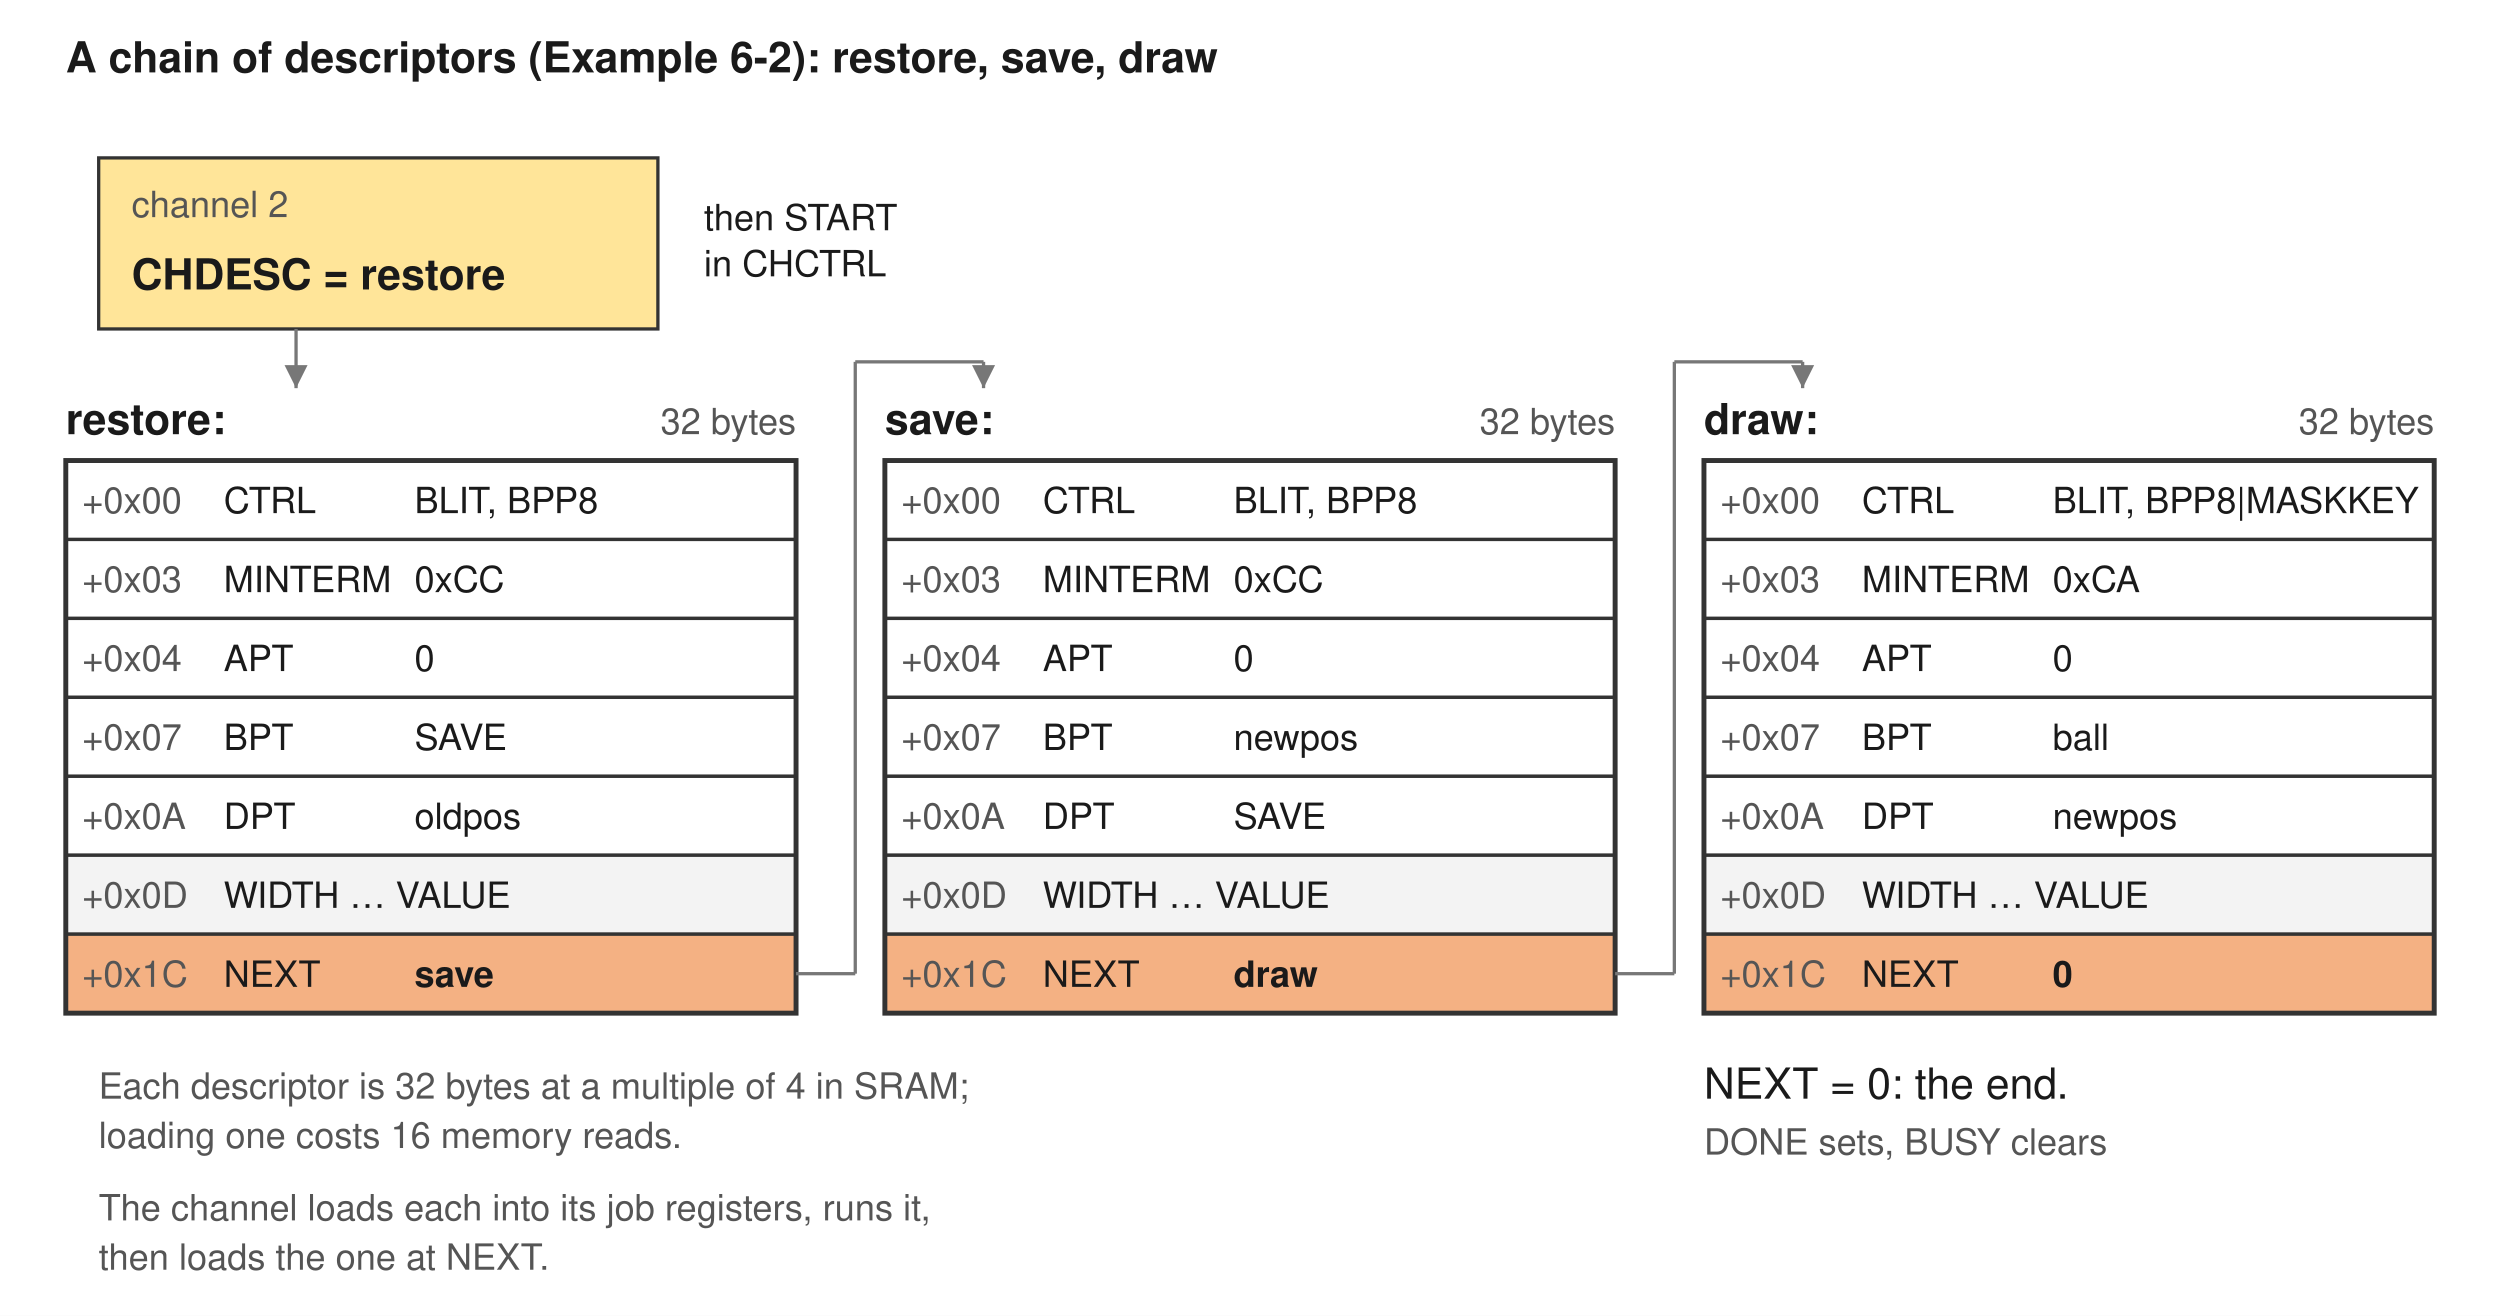
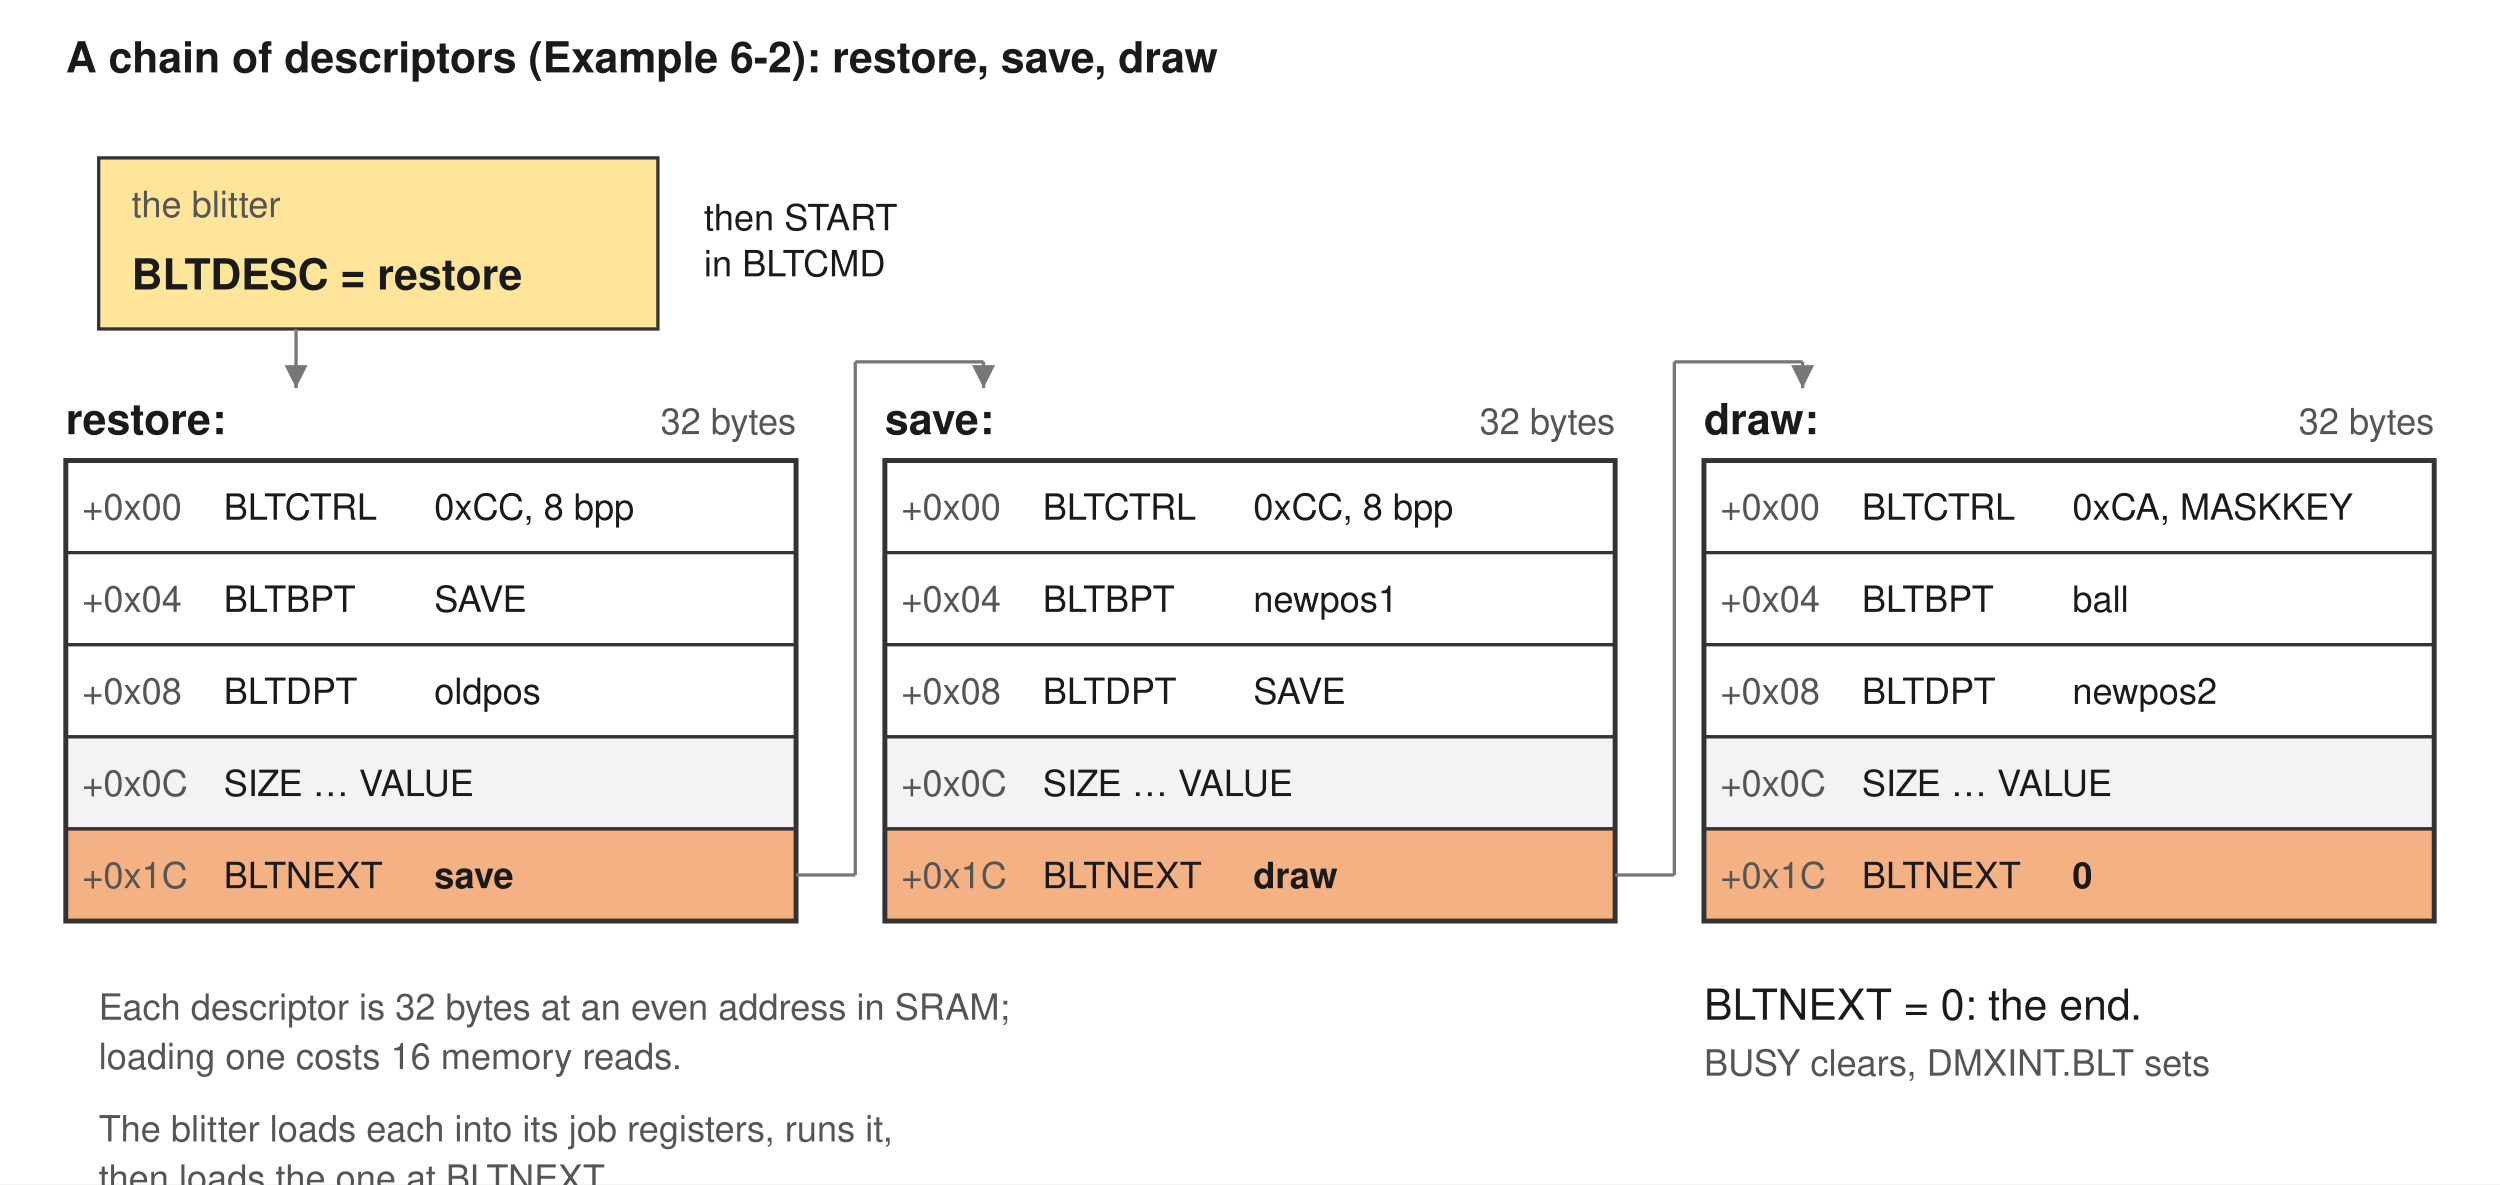
- <svg xmlns="http://www.w3.org/2000/svg" width="760" height="400" viewBox="0 0 760 400" font-family="Helvetica, Arial, sans-serif" font-size="13">
+ <svg xmlns="http://www.w3.org/2000/svg" width="760" height="360" viewBox="0 0 760 360" font-family="Helvetica, Arial, sans-serif" font-size="13">
  <defs>
    <marker id="ah" viewBox="0 0 10 10" refX="10" refY="5" markerWidth="7" markerHeight="7" orient="auto">
      <path d="M0,0 L10,5 L0,10 z" fill="#777" />
    </marker>
    <marker id="ahs" viewBox="0 0 10 10" refX="0" refY="5" markerWidth="7" markerHeight="7" orient="auto">
      <path d="M10,0 L0,5 L10,10 z" fill="#777" />
    </marker>
  </defs>
-   <rect width="760" height="400" fill="#ffffff" />
+   <rect width="760" height="360" fill="#ffffff" />
  <text x="20" y="22" font-size="13" text-anchor="start" fill="#1a1a1a" font-weight="bold">A chain of descriptors (Example 6-2): restore, save, draw</text>
  <rect x="30" y="48" width="170" height="52" fill="#ffe599" stroke="#333" stroke-width="1" />
-   <text x="40" y="66" font-size="11" text-anchor="start" fill="#555">channel 2</text>
-   <text x="40" y="88" font-size="13" text-anchor="start" fill="#1a1a1a" font-weight="bold">CHDESC = restore</text>
+   <text x="40" y="66" font-size="11" text-anchor="start" fill="#555">the blitter</text>
+   <text x="40" y="88" font-size="13" text-anchor="start" fill="#1a1a1a" font-weight="bold">BLTDESC = restore</text>
  <text x="214" y="70" font-size="11" text-anchor="start" fill="#1a1a1a">then START</text>
-   <text x="214" y="84" font-size="11" text-anchor="start" fill="#1a1a1a">in CHCTRL</text>
+   <text x="214" y="84" font-size="11" text-anchor="start" fill="#1a1a1a">in BLTCMD</text>
  <line x1="90" y1="100" x2="90" y2="118" stroke="#777" stroke-width="1" marker-end="url(#ah)" />
  <text x="20" y="132" font-size="13" text-anchor="start" fill="#1a1a1a" font-weight="bold">restore:</text>
  <text x="242" y="132" font-size="11" text-anchor="end" fill="#555">32 bytes</text>
-   <rect x="20" y="140" width="222" height="24" fill="#ffffff" stroke="#333" stroke-width="1" />
-   <text x="25" y="156" font-size="11" text-anchor="start" fill="#555">+0x00</text>
-   <text x="68" y="156" font-size="11" text-anchor="start" fill="#1a1a1a">CTRL</text>
-   <text x="126" y="156" font-size="11" text-anchor="start" fill="#1a1a1a">BLIT, BPP8</text>
-   <rect x="20" y="164" width="222" height="24" fill="#ffffff" stroke="#333" stroke-width="1" />
-   <text x="25" y="180" font-size="11" text-anchor="start" fill="#555">+0x03</text>
-   <text x="68" y="180" font-size="11" text-anchor="start" fill="#1a1a1a">MINTERM</text>
-   <text x="126" y="180" font-size="11" text-anchor="start" fill="#1a1a1a">0xCC</text>
-   <rect x="20" y="188" width="222" height="24" fill="#ffffff" stroke="#333" stroke-width="1" />
-   <text x="25" y="204" font-size="11" text-anchor="start" fill="#555">+0x04</text>
-   <text x="68" y="204" font-size="11" text-anchor="start" fill="#1a1a1a">APT</text>
-   <text x="126" y="204" font-size="11" text-anchor="start" fill="#1a1a1a">0</text>
-   <rect x="20" y="212" width="222" height="24" fill="#ffffff" stroke="#333" stroke-width="1" />
-   <text x="25" y="228" font-size="11" text-anchor="start" fill="#555">+0x07</text>
-   <text x="68" y="228" font-size="11" text-anchor="start" fill="#1a1a1a">BPT</text>
-   <text x="126" y="228" font-size="11" text-anchor="start" fill="#1a1a1a">SAVE</text>
-   <rect x="20" y="236" width="222" height="24" fill="#ffffff" stroke="#333" stroke-width="1" />
-   <text x="25" y="252" font-size="11" text-anchor="start" fill="#555">+0x0A</text>
-   <text x="68" y="252" font-size="11" text-anchor="start" fill="#1a1a1a">DPT</text>
-   <text x="126" y="252" font-size="11" text-anchor="start" fill="#1a1a1a">oldpos</text>
-   <rect x="20" y="260" width="222" height="24" fill="#f3f3f3" stroke="#333" stroke-width="1" />
-   <text x="25" y="276" font-size="11" text-anchor="start" fill="#555">+0x0D</text>
-   <text x="68" y="276" font-size="11" text-anchor="start" fill="#1a1a1a">WIDTH … VALUE</text>
-   <rect x="20" y="284" width="222" height="24" fill="#f4b183" stroke="#333" stroke-width="1" />
-   <text x="25" y="300" font-size="11" text-anchor="start" fill="#555">+0x1C</text>
-   <text x="68" y="300" font-size="11" text-anchor="start" fill="#1a1a1a">NEXT</text>
-   <text x="126" y="300" font-size="11" text-anchor="start" fill="#1a1a1a" font-weight="bold">save</text>
-   <rect x="20" y="140" width="222" height="168" fill="none" stroke="#333" stroke-width="1.5" />
-   <line x1="242" y1="296" x2="260" y2="296" stroke="#777" stroke-width="1" />
-   <line x1="260" y1="296" x2="260" y2="110" stroke="#777" stroke-width="1" />
+   <rect x="20" y="140" width="222" height="28" fill="#ffffff" stroke="#333" stroke-width="1" />
+   <text x="25" y="158" font-size="11" text-anchor="start" fill="#555">+0x00</text>
+   <text x="68" y="158" font-size="11" text-anchor="start" fill="#1a1a1a">BLTCTRL</text>
+   <text x="132" y="158" font-size="11" text-anchor="start" fill="#1a1a1a">0xCC, 8 bpp</text>
+   <rect x="20" y="168" width="222" height="28" fill="#ffffff" stroke="#333" stroke-width="1" />
+   <text x="25" y="186" font-size="11" text-anchor="start" fill="#555">+0x04</text>
+   <text x="68" y="186" font-size="11" text-anchor="start" fill="#1a1a1a">BLTBPT</text>
+   <text x="132" y="186" font-size="11" text-anchor="start" fill="#1a1a1a">SAVE</text>
+   <rect x="20" y="196" width="222" height="28" fill="#ffffff" stroke="#333" stroke-width="1" />
+   <text x="25" y="214" font-size="11" text-anchor="start" fill="#555">+0x08</text>
+   <text x="68" y="214" font-size="11" text-anchor="start" fill="#1a1a1a">BLTDPT</text>
+   <text x="132" y="214" font-size="11" text-anchor="start" fill="#1a1a1a">oldpos</text>
+   <rect x="20" y="224" width="222" height="28" fill="#f3f3f3" stroke="#333" stroke-width="1" />
+   <text x="25" y="242" font-size="11" text-anchor="start" fill="#555">+0x0C</text>
+   <text x="68" y="242" font-size="11" text-anchor="start" fill="#1a1a1a">SIZE … VALUE</text>
+   <rect x="20" y="252" width="222" height="28" fill="#f4b183" stroke="#333" stroke-width="1" />
+   <text x="25" y="270" font-size="11" text-anchor="start" fill="#555">+0x1C</text>
+   <text x="68" y="270" font-size="11" text-anchor="start" fill="#1a1a1a">BLTNEXT</text>
+   <text x="132" y="270" font-size="11" text-anchor="start" fill="#1a1a1a" font-weight="bold">save</text>
+   <rect x="20" y="140" width="222" height="140" fill="none" stroke="#333" stroke-width="1.5" />
+   <line x1="242" y1="266" x2="260" y2="266" stroke="#777" stroke-width="1" />
+   <line x1="260" y1="266" x2="260" y2="110" stroke="#777" stroke-width="1" />
  <line x1="260" y1="110" x2="299" y2="110" stroke="#777" stroke-width="1" />
  <line x1="299" y1="110" x2="299" y2="118" stroke="#777" stroke-width="1" marker-end="url(#ah)" />
  <text x="269" y="132" font-size="13" text-anchor="start" fill="#1a1a1a" font-weight="bold">save:</text>
  <text x="491" y="132" font-size="11" text-anchor="end" fill="#555">32 bytes</text>
-   <rect x="269" y="140" width="222" height="24" fill="#ffffff" stroke="#333" stroke-width="1" />
-   <text x="274" y="156" font-size="11" text-anchor="start" fill="#555">+0x00</text>
-   <text x="317" y="156" font-size="11" text-anchor="start" fill="#1a1a1a">CTRL</text>
-   <text x="375" y="156" font-size="11" text-anchor="start" fill="#1a1a1a">BLIT, BPP8</text>
-   <rect x="269" y="164" width="222" height="24" fill="#ffffff" stroke="#333" stroke-width="1" />
-   <text x="274" y="180" font-size="11" text-anchor="start" fill="#555">+0x03</text>
-   <text x="317" y="180" font-size="11" text-anchor="start" fill="#1a1a1a">MINTERM</text>
-   <text x="375" y="180" font-size="11" text-anchor="start" fill="#1a1a1a">0xCC</text>
-   <rect x="269" y="188" width="222" height="24" fill="#ffffff" stroke="#333" stroke-width="1" />
-   <text x="274" y="204" font-size="11" text-anchor="start" fill="#555">+0x04</text>
-   <text x="317" y="204" font-size="11" text-anchor="start" fill="#1a1a1a">APT</text>
-   <text x="375" y="204" font-size="11" text-anchor="start" fill="#1a1a1a">0</text>
-   <rect x="269" y="212" width="222" height="24" fill="#ffffff" stroke="#333" stroke-width="1" />
-   <text x="274" y="228" font-size="11" text-anchor="start" fill="#555">+0x07</text>
-   <text x="317" y="228" font-size="11" text-anchor="start" fill="#1a1a1a">BPT</text>
-   <text x="375" y="228" font-size="11" text-anchor="start" fill="#1a1a1a">newpos</text>
-   <rect x="269" y="236" width="222" height="24" fill="#ffffff" stroke="#333" stroke-width="1" />
-   <text x="274" y="252" font-size="11" text-anchor="start" fill="#555">+0x0A</text>
-   <text x="317" y="252" font-size="11" text-anchor="start" fill="#1a1a1a">DPT</text>
-   <text x="375" y="252" font-size="11" text-anchor="start" fill="#1a1a1a">SAVE</text>
-   <rect x="269" y="260" width="222" height="24" fill="#f3f3f3" stroke="#333" stroke-width="1" />
-   <text x="274" y="276" font-size="11" text-anchor="start" fill="#555">+0x0D</text>
-   <text x="317" y="276" font-size="11" text-anchor="start" fill="#1a1a1a">WIDTH … VALUE</text>
-   <rect x="269" y="284" width="222" height="24" fill="#f4b183" stroke="#333" stroke-width="1" />
-   <text x="274" y="300" font-size="11" text-anchor="start" fill="#555">+0x1C</text>
-   <text x="317" y="300" font-size="11" text-anchor="start" fill="#1a1a1a">NEXT</text>
-   <text x="375" y="300" font-size="11" text-anchor="start" fill="#1a1a1a" font-weight="bold">draw</text>
-   <rect x="269" y="140" width="222" height="168" fill="none" stroke="#333" stroke-width="1.5" />
-   <line x1="491" y1="296" x2="509" y2="296" stroke="#777" stroke-width="1" />
-   <line x1="509" y1="296" x2="509" y2="110" stroke="#777" stroke-width="1" />
+   <rect x="269" y="140" width="222" height="28" fill="#ffffff" stroke="#333" stroke-width="1" />
+   <text x="274" y="158" font-size="11" text-anchor="start" fill="#555">+0x00</text>
+   <text x="317" y="158" font-size="11" text-anchor="start" fill="#1a1a1a">BLTCTRL</text>
+   <text x="381" y="158" font-size="11" text-anchor="start" fill="#1a1a1a">0xCC, 8 bpp</text>
+   <rect x="269" y="168" width="222" height="28" fill="#ffffff" stroke="#333" stroke-width="1" />
+   <text x="274" y="186" font-size="11" text-anchor="start" fill="#555">+0x04</text>
+   <text x="317" y="186" font-size="11" text-anchor="start" fill="#1a1a1a">BLTBPT</text>
+   <text x="381" y="186" font-size="11" text-anchor="start" fill="#1a1a1a">newpos1</text>
+   <rect x="269" y="196" width="222" height="28" fill="#ffffff" stroke="#333" stroke-width="1" />
+   <text x="274" y="214" font-size="11" text-anchor="start" fill="#555">+0x08</text>
+   <text x="317" y="214" font-size="11" text-anchor="start" fill="#1a1a1a">BLTDPT</text>
+   <text x="381" y="214" font-size="11" text-anchor="start" fill="#1a1a1a">SAVE</text>
+   <rect x="269" y="224" width="222" height="28" fill="#f3f3f3" stroke="#333" stroke-width="1" />
+   <text x="274" y="242" font-size="11" text-anchor="start" fill="#555">+0x0C</text>
+   <text x="317" y="242" font-size="11" text-anchor="start" fill="#1a1a1a">SIZE … VALUE</text>
+   <rect x="269" y="252" width="222" height="28" fill="#f4b183" stroke="#333" stroke-width="1" />
+   <text x="274" y="270" font-size="11" text-anchor="start" fill="#555">+0x1C</text>
+   <text x="317" y="270" font-size="11" text-anchor="start" fill="#1a1a1a">BLTNEXT</text>
+   <text x="381" y="270" font-size="11" text-anchor="start" fill="#1a1a1a" font-weight="bold">draw</text>
+   <rect x="269" y="140" width="222" height="140" fill="none" stroke="#333" stroke-width="1.5" />
+   <line x1="491" y1="266" x2="509" y2="266" stroke="#777" stroke-width="1" />
+   <line x1="509" y1="266" x2="509" y2="110" stroke="#777" stroke-width="1" />
  <line x1="509" y1="110" x2="548" y2="110" stroke="#777" stroke-width="1" />
  <line x1="548" y1="110" x2="548" y2="118" stroke="#777" stroke-width="1" marker-end="url(#ah)" />
  <text x="518" y="132" font-size="13" text-anchor="start" fill="#1a1a1a" font-weight="bold">draw:</text>
  <text x="740" y="132" font-size="11" text-anchor="end" fill="#555">32 bytes</text>
-   <rect x="518" y="140" width="222" height="24" fill="#ffffff" stroke="#333" stroke-width="1" />
-   <text x="523" y="156" font-size="11" text-anchor="start" fill="#555">+0x00</text>
-   <text x="566" y="156" font-size="11" text-anchor="start" fill="#1a1a1a">CTRL</text>
-   <text x="624" y="156" font-size="11" text-anchor="start" fill="#1a1a1a">BLIT, BPP8|MASKKEY</text>
-   <rect x="518" y="164" width="222" height="24" fill="#ffffff" stroke="#333" stroke-width="1" />
-   <text x="523" y="180" font-size="11" text-anchor="start" fill="#555">+0x03</text>
-   <text x="566" y="180" font-size="11" text-anchor="start" fill="#1a1a1a">MINTERM</text>
-   <text x="624" y="180" font-size="11" text-anchor="start" fill="#1a1a1a">0xCA</text>
-   <rect x="518" y="188" width="222" height="24" fill="#ffffff" stroke="#333" stroke-width="1" />
-   <text x="523" y="204" font-size="11" text-anchor="start" fill="#555">+0x04</text>
-   <text x="566" y="204" font-size="11" text-anchor="start" fill="#1a1a1a">APT</text>
-   <text x="624" y="204" font-size="11" text-anchor="start" fill="#1a1a1a">0</text>
-   <rect x="518" y="212" width="222" height="24" fill="#ffffff" stroke="#333" stroke-width="1" />
-   <text x="523" y="228" font-size="11" text-anchor="start" fill="#555">+0x07</text>
-   <text x="566" y="228" font-size="11" text-anchor="start" fill="#1a1a1a">BPT</text>
-   <text x="624" y="228" font-size="11" text-anchor="start" fill="#1a1a1a">ball</text>
-   <rect x="518" y="236" width="222" height="24" fill="#ffffff" stroke="#333" stroke-width="1" />
-   <text x="523" y="252" font-size="11" text-anchor="start" fill="#555">+0x0A</text>
-   <text x="566" y="252" font-size="11" text-anchor="start" fill="#1a1a1a">DPT</text>
-   <text x="624" y="252" font-size="11" text-anchor="start" fill="#1a1a1a">newpos</text>
-   <rect x="518" y="260" width="222" height="24" fill="#f3f3f3" stroke="#333" stroke-width="1" />
-   <text x="523" y="276" font-size="11" text-anchor="start" fill="#555">+0x0D</text>
-   <text x="566" y="276" font-size="11" text-anchor="start" fill="#1a1a1a">WIDTH … VALUE</text>
-   <rect x="518" y="284" width="222" height="24" fill="#f4b183" stroke="#333" stroke-width="1" />
-   <text x="523" y="300" font-size="11" text-anchor="start" fill="#555">+0x1C</text>
-   <text x="566" y="300" font-size="11" text-anchor="start" fill="#1a1a1a">NEXT</text>
-   <text x="624" y="300" font-size="11" text-anchor="start" fill="#1a1a1a" font-weight="bold">0</text>
-   <rect x="518" y="140" width="222" height="168" fill="none" stroke="#333" stroke-width="1.5" />
-   <text x="518" y="334" font-size="13" text-anchor="start" fill="#1a1a1a">NEXT = 0: the end.</text>
-   <text x="518" y="351" font-size="11" text-anchor="start" fill="#555">DONE sets, BUSY clears</text>
-   <text x="30" y="334" font-size="11" text-anchor="start" fill="#555">Each descriptor is 32 bytes at a multiple of 4 in SRAM;</text>
-   <text x="30" y="349" font-size="11" text-anchor="start" fill="#555">loading one costs 16 memory reads.</text>
-   <text x="30" y="371" font-size="11" text-anchor="start" fill="#555">The channel loads each into its job registers, runs it,</text>
-   <text x="30" y="386" font-size="11" text-anchor="start" fill="#555">then loads the one at NEXT.</text>
+   <rect x="518" y="140" width="222" height="28" fill="#ffffff" stroke="#333" stroke-width="1" />
+   <text x="523" y="158" font-size="11" text-anchor="start" fill="#555">+0x00</text>
+   <text x="566" y="158" font-size="11" text-anchor="start" fill="#1a1a1a">BLTCTRL</text>
+   <text x="630" y="158" font-size="11" text-anchor="start" fill="#1a1a1a">0xCA, MASKKEY</text>
+   <rect x="518" y="168" width="222" height="28" fill="#ffffff" stroke="#333" stroke-width="1" />
+   <text x="523" y="186" font-size="11" text-anchor="start" fill="#555">+0x04</text>
+   <text x="566" y="186" font-size="11" text-anchor="start" fill="#1a1a1a">BLTBPT</text>
+   <text x="630" y="186" font-size="11" text-anchor="start" fill="#1a1a1a">ball</text>
+   <rect x="518" y="196" width="222" height="28" fill="#ffffff" stroke="#333" stroke-width="1" />
+   <text x="523" y="214" font-size="11" text-anchor="start" fill="#555">+0x08</text>
+   <text x="566" y="214" font-size="11" text-anchor="start" fill="#1a1a1a">BLTDPT</text>
+   <text x="630" y="214" font-size="11" text-anchor="start" fill="#1a1a1a">newpos2</text>
+   <rect x="518" y="224" width="222" height="28" fill="#f3f3f3" stroke="#333" stroke-width="1" />
+   <text x="523" y="242" font-size="11" text-anchor="start" fill="#555">+0x0C</text>
+   <text x="566" y="242" font-size="11" text-anchor="start" fill="#1a1a1a">SIZE … VALUE</text>
+   <rect x="518" y="252" width="222" height="28" fill="#f4b183" stroke="#333" stroke-width="1" />
+   <text x="523" y="270" font-size="11" text-anchor="start" fill="#555">+0x1C</text>
+   <text x="566" y="270" font-size="11" text-anchor="start" fill="#1a1a1a">BLTNEXT</text>
+   <text x="630" y="270" font-size="11" text-anchor="start" fill="#1a1a1a" font-weight="bold">0</text>
+   <rect x="518" y="140" width="222" height="140" fill="none" stroke="#333" stroke-width="1.5" />
+   <text x="518" y="310" font-size="13" text-anchor="start" fill="#1a1a1a">BLTNEXT = 0: the end.</text>
+   <text x="518" y="327" font-size="11" text-anchor="start" fill="#555">BUSY clears, DMXINT.BLT sets</text>
+   <text x="30" y="310" font-size="11" text-anchor="start" fill="#555">Each descriptor is 32 bytes at an even address in SRAM;</text>
+   <text x="30" y="325" font-size="11" text-anchor="start" fill="#555">loading one costs 16 memory reads.</text>
+   <text x="30" y="347" font-size="11" text-anchor="start" fill="#555">The blitter loads each into its job registers, runs it,</text>
+   <text x="30" y="362" font-size="11" text-anchor="start" fill="#555">then loads the one at BLTNEXT.</text>
</svg>
